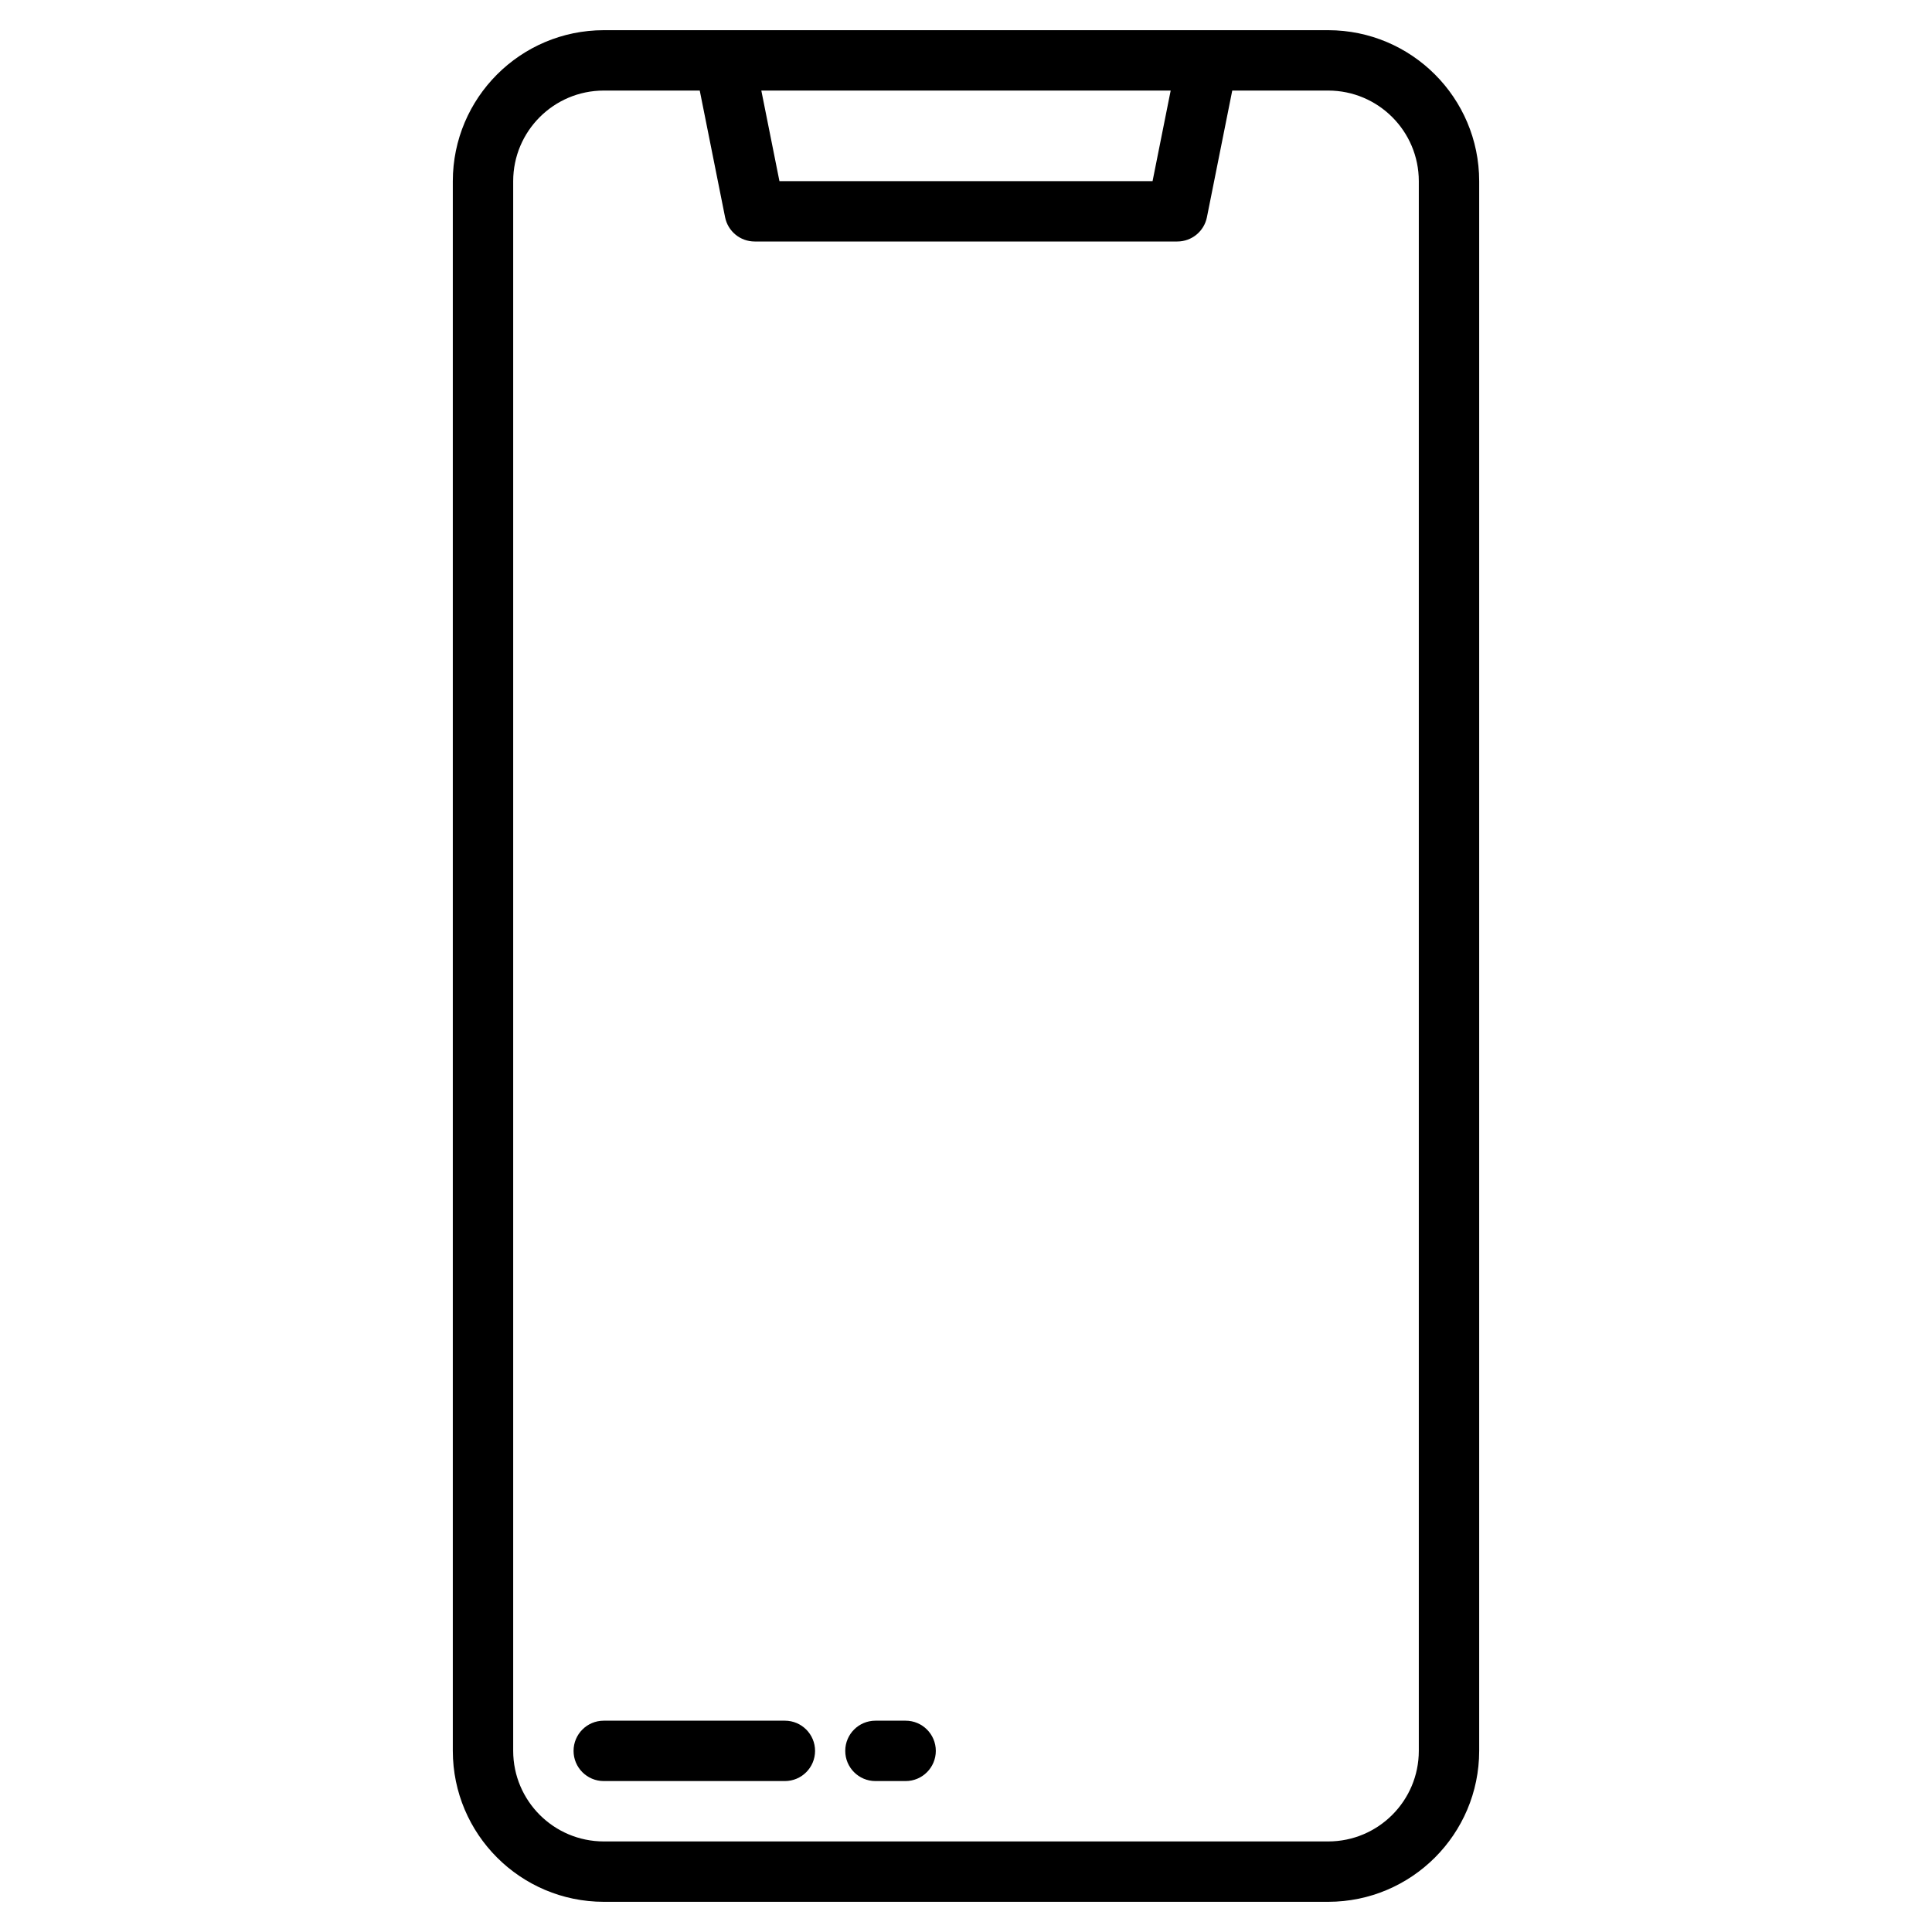
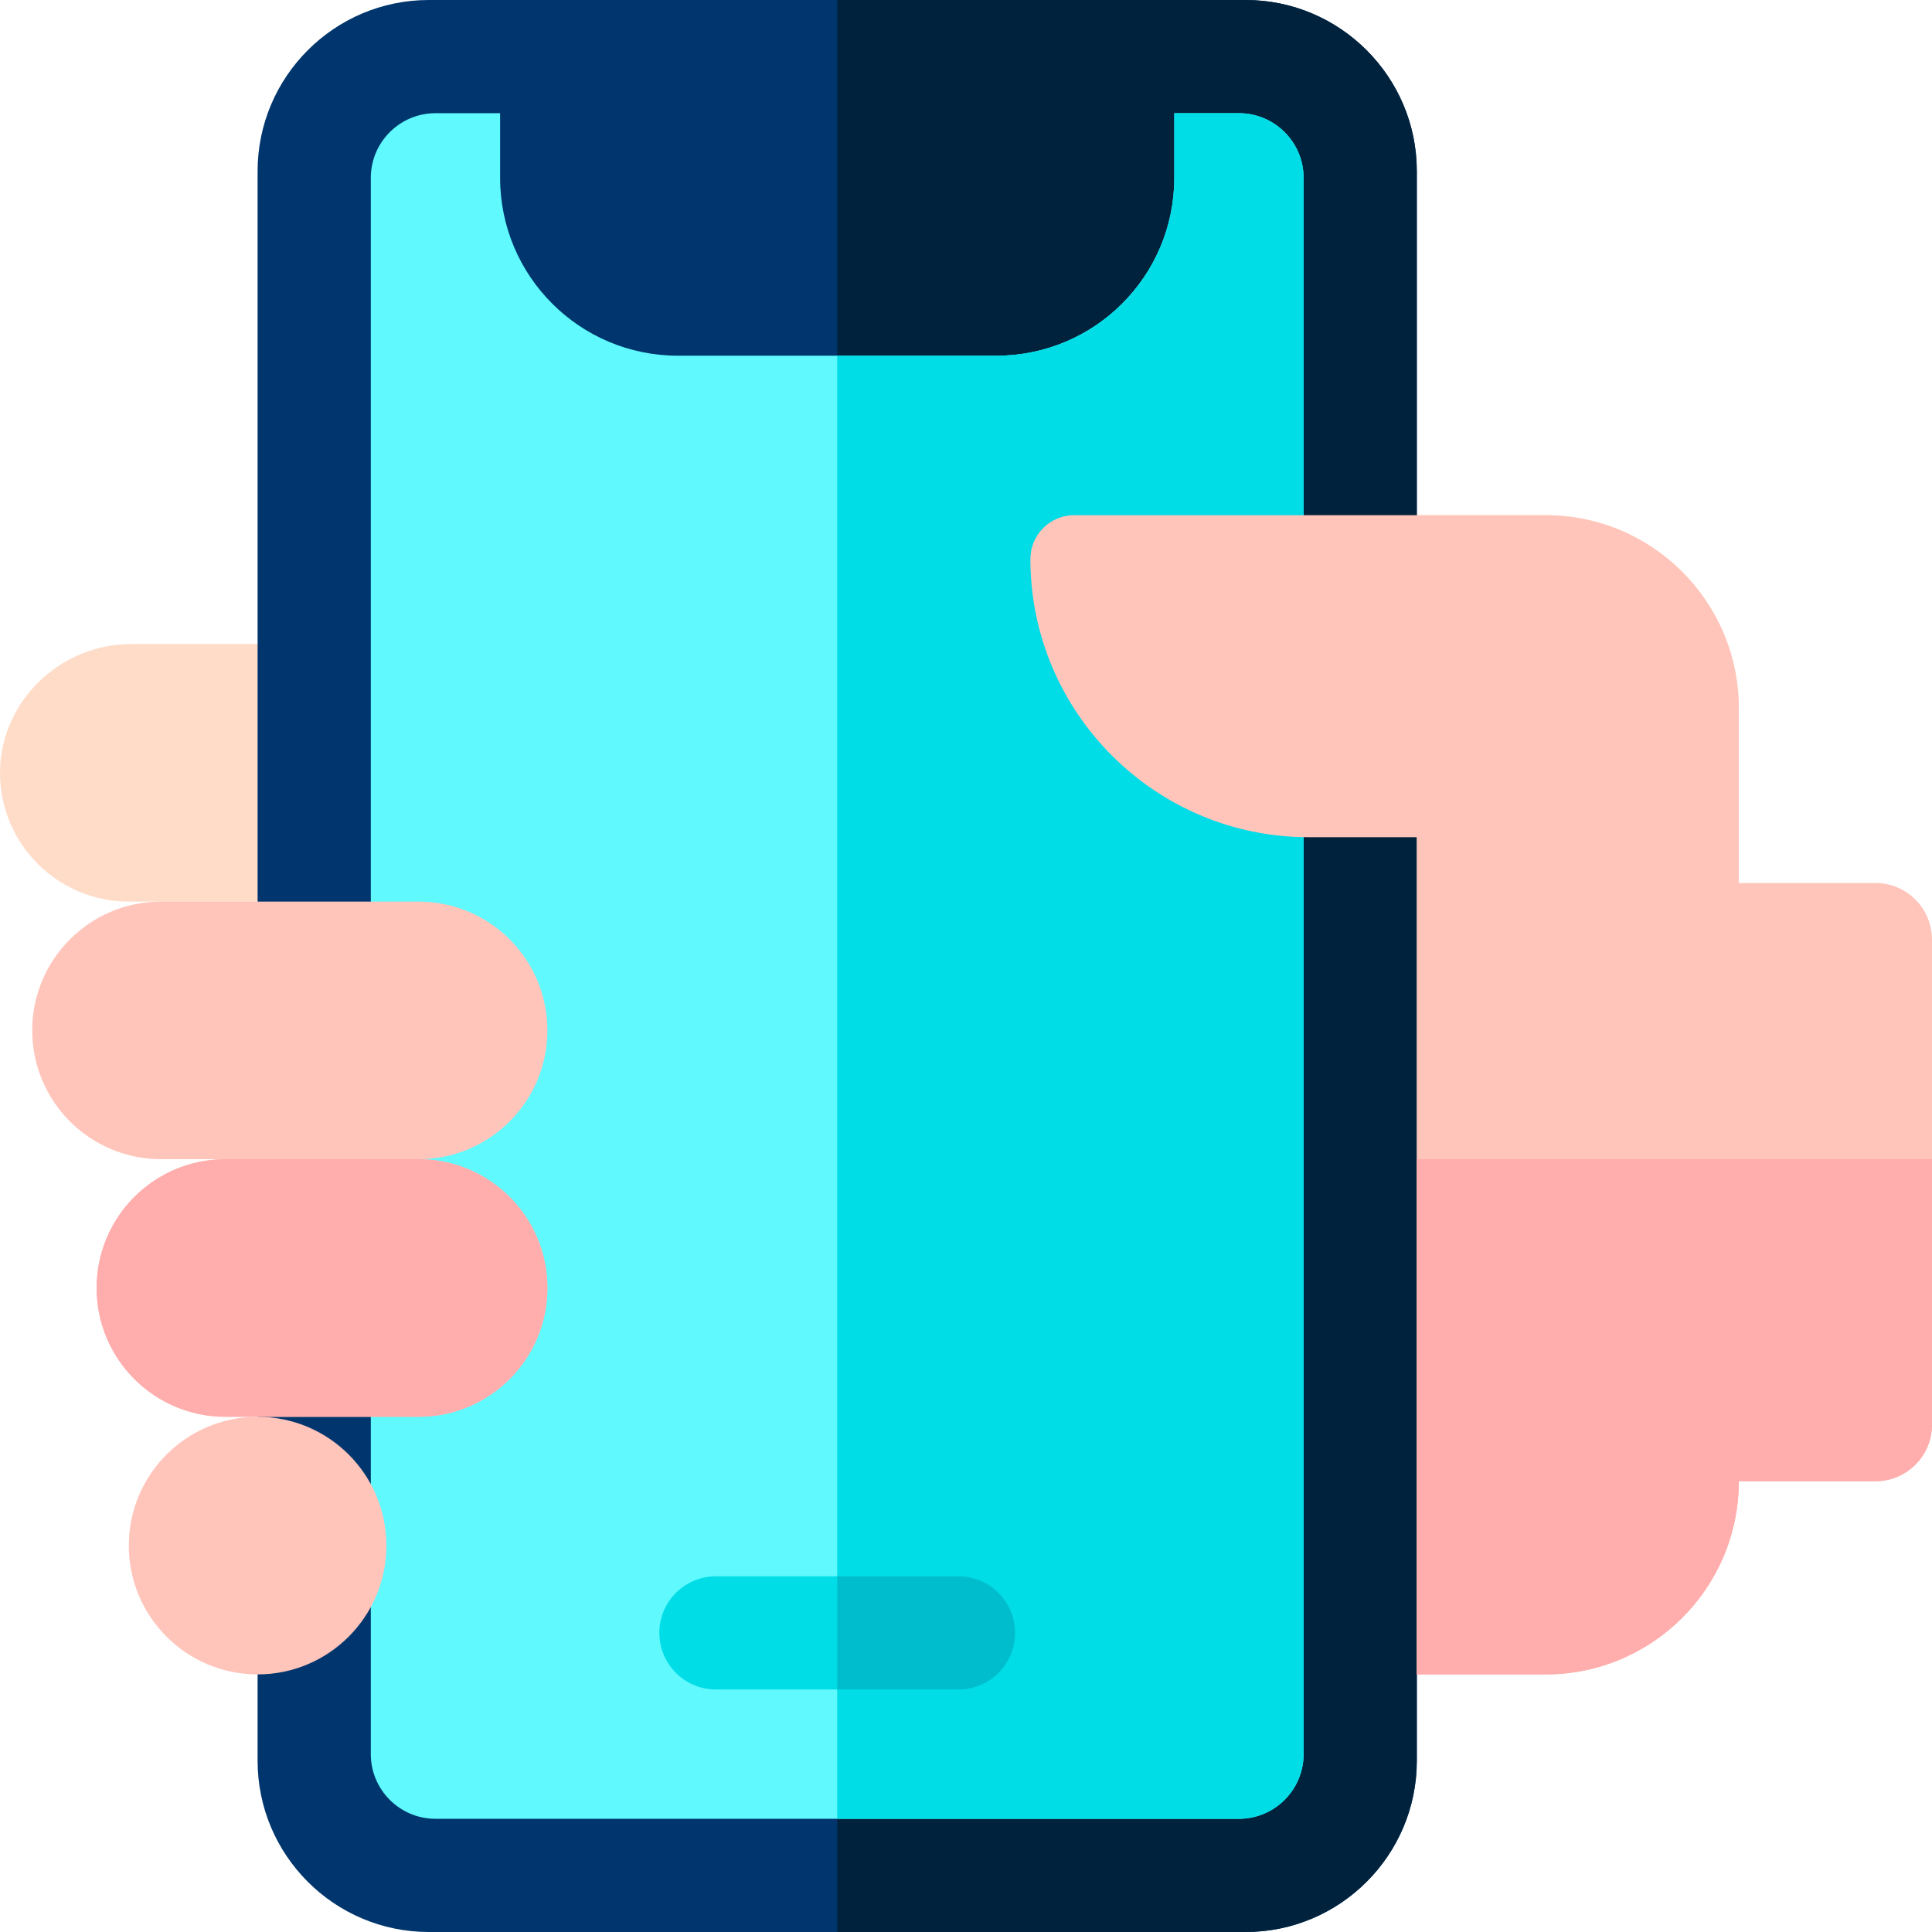
- <svg xmlns="http://www.w3.org/2000/svg" height="512" viewBox="0 0 512 512" width="512">
-   <g id="Smartphone">
-     <path d="m352 8h-192a40.045 40.045 0 0 0 -40 40v416a40.045 40.045 0 0 0 40 40h192a40.045 40.045 0 0 0 40-40v-416a40.045 40.045 0 0 0 -40-40zm-41.758 16-4.8 24h-98.883l-4.8-24zm65.758 440a24.027 24.027 0 0 1 -24 24h-192a24.027 24.027 0 0 1 -24-24v-416a24.027 24.027 0 0 1 24-24h25.441l6.714 33.569a8 8 0 0 0 7.845 6.431h112a8 8 0 0 0 7.845-6.431l6.714-33.569h25.441a24.027 24.027 0 0 1 24 24z" />
-     <path d="m208 456h-48a8 8 0 0 0 0 16h48a8 8 0 0 0 0-16z" />
-     <path d="m240 456h-8a8 8 0 0 0 0 16h8a8 8 0 0 0 0-16z" />
+ <svg xmlns="http://www.w3.org/2000/svg" id="Layer_1" enable-background="new 0 0 512 512" height="512" viewBox="0 0 512 512" width="512">
+   <g>
+     <path d="m460.8 256v-68.267c0-28.277-22.923-51.2-51.2-51.2h-124.932c-6.43 0-11.609 5.262-11.601 11.692.01 7.825 1.256 15.362 3.534 22.442h-241.792c-19.126 0-35.156 15.652-34.803 34.775.342 18.546 15.5 33.492 34.127 33.492h34.134v204.8h307.2 34.133c28.28 0 51.2-22.921 51.2-51.2h36.2c8.284 0 15-6.716 15-15v-106.534c0-8.284-6.716-15-15-15z" fill="#ffdcc8" />
+     <path d="m330.105 0h-216.476c-25.013 0-45.362 20.349-45.362 45.361v421.277c0 25.012 20.35 45.361 45.362 45.361h216.476c25.012 0 45.362-20.349 45.362-45.361v-421.277c0-25.012-20.35-45.361-45.362-45.361z" fill="#00366d" />
+     <path d="m375.467 466.639v-421.278c0-25.012-20.35-45.361-45.362-45.361h-108.238v512h108.238c25.012 0 45.362-20.349 45.362-45.361z" fill="#01223c" />
+     <path d="m328.333 30h-17.133v17.133c0 26.031-21.102 47.133-47.133 47.133h-84.4c-26.031 0-47.133-21.102-47.133-47.133v-17.133h-17.133c-9.447 0-17.134 7.686-17.134 17.133v417.733c0 9.447 7.687 17.133 17.134 17.133h212.932c9.447 0 17.134-7.686 17.134-17.133v-417.733c0-9.447-7.687-17.133-17.134-17.133z" fill="#5ff9fe" />
+     <path d="m345.467 464.867v-417.734c0-9.447-7.687-17.133-17.134-17.133h-17.133v17.133c0 26.031-21.102 47.133-47.133 47.133h-42.2v387.734h106.466c9.447 0 17.134-7.686 17.134-17.133z" fill="#00dde7" />
+     <circle cx="68.267" cy="409.6" fill="#ffc5bb" r="34.133" />
+     <path d="m110.933 307.2c18.842 0 34.134-15.292 34.134-34.133s-15.292-34.133-34.134-34.133h-68.266c-18.842 0-34.133 15.292-34.133 34.133s15.291 34.133 34.133 34.133h17.067c-18.842 0-34.133 15.292-34.133 34.133s15.292 34.133 34.133 34.133h51.2c18.842 0 34.134-15.292 34.134-34.133s-15.293-34.133-34.135-34.133z" fill="#ffc5bb" />
+     <path d="m254 447.733h-64.267c-8.284 0-15-6.716-15-15s6.716-15 15-15h64.267c8.284 0 15 6.716 15 15s-6.716 15-15 15z" fill="#00dde7" />
+     <path d="m269 432.733c0-8.284-6.716-15-15-15h-32.133v30h32.133c8.284 0 15-6.715 15-15z" fill="#00bdcd" />
+     <path d="m460.8 234v-46.267c0-28.277-22.923-51.2-51.2-51.2h-124.932c-6.405 0-11.601 5.196-11.601 11.602 0 40.656 33.076 73.732 73.732 73.732h28.667v221.867h34.134c28.28 0 51.2-22.921 51.2-51.2h36.2c8.284 0 15-6.716 15-15v-128.534c0-8.284-6.716-15-15-15z" fill="#ffc5bb" />
+     <g fill="#ffadad">
+       <path d="m110.933 307.2h-51.2c-18.842 0-34.133 15.292-34.133 34.133s15.292 34.133 34.133 34.133h51.2c18.842 0 34.134-15.292 34.134-34.133s-15.292-34.133-34.134-34.133z" />
+       <path d="m375.467 307.2v136.533h34.133c28.28 0 51.2-22.921 51.2-51.2h36.2c8.284 0 15-6.716 15-15v-70.333z" />
+     </g>
  </g>
</svg>
